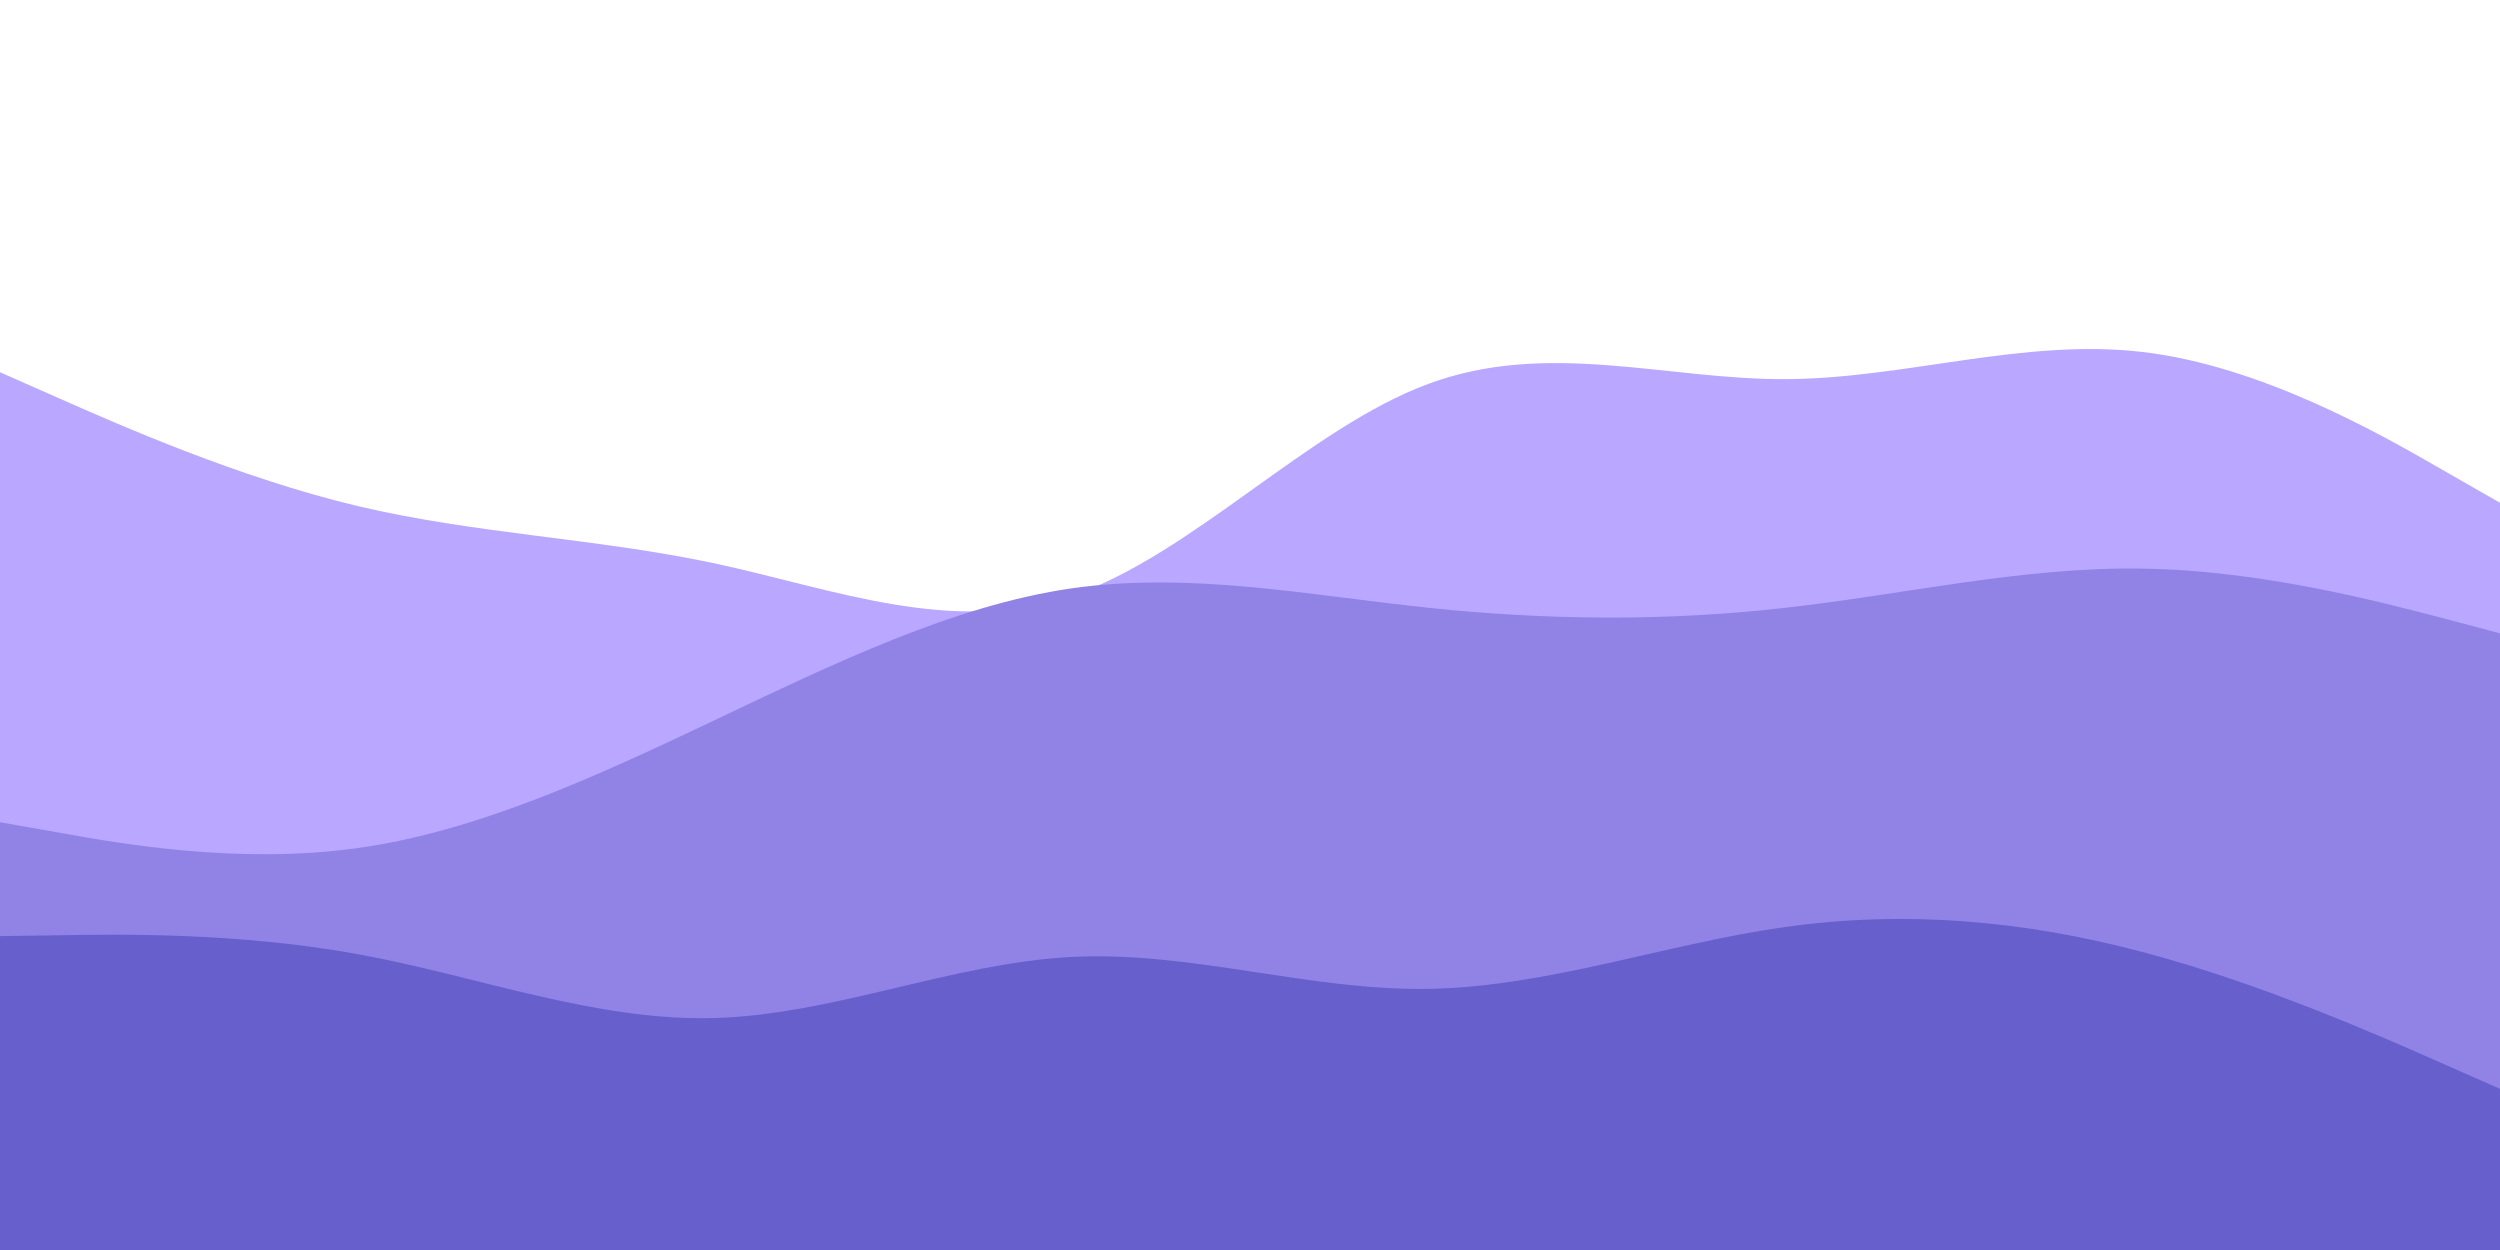
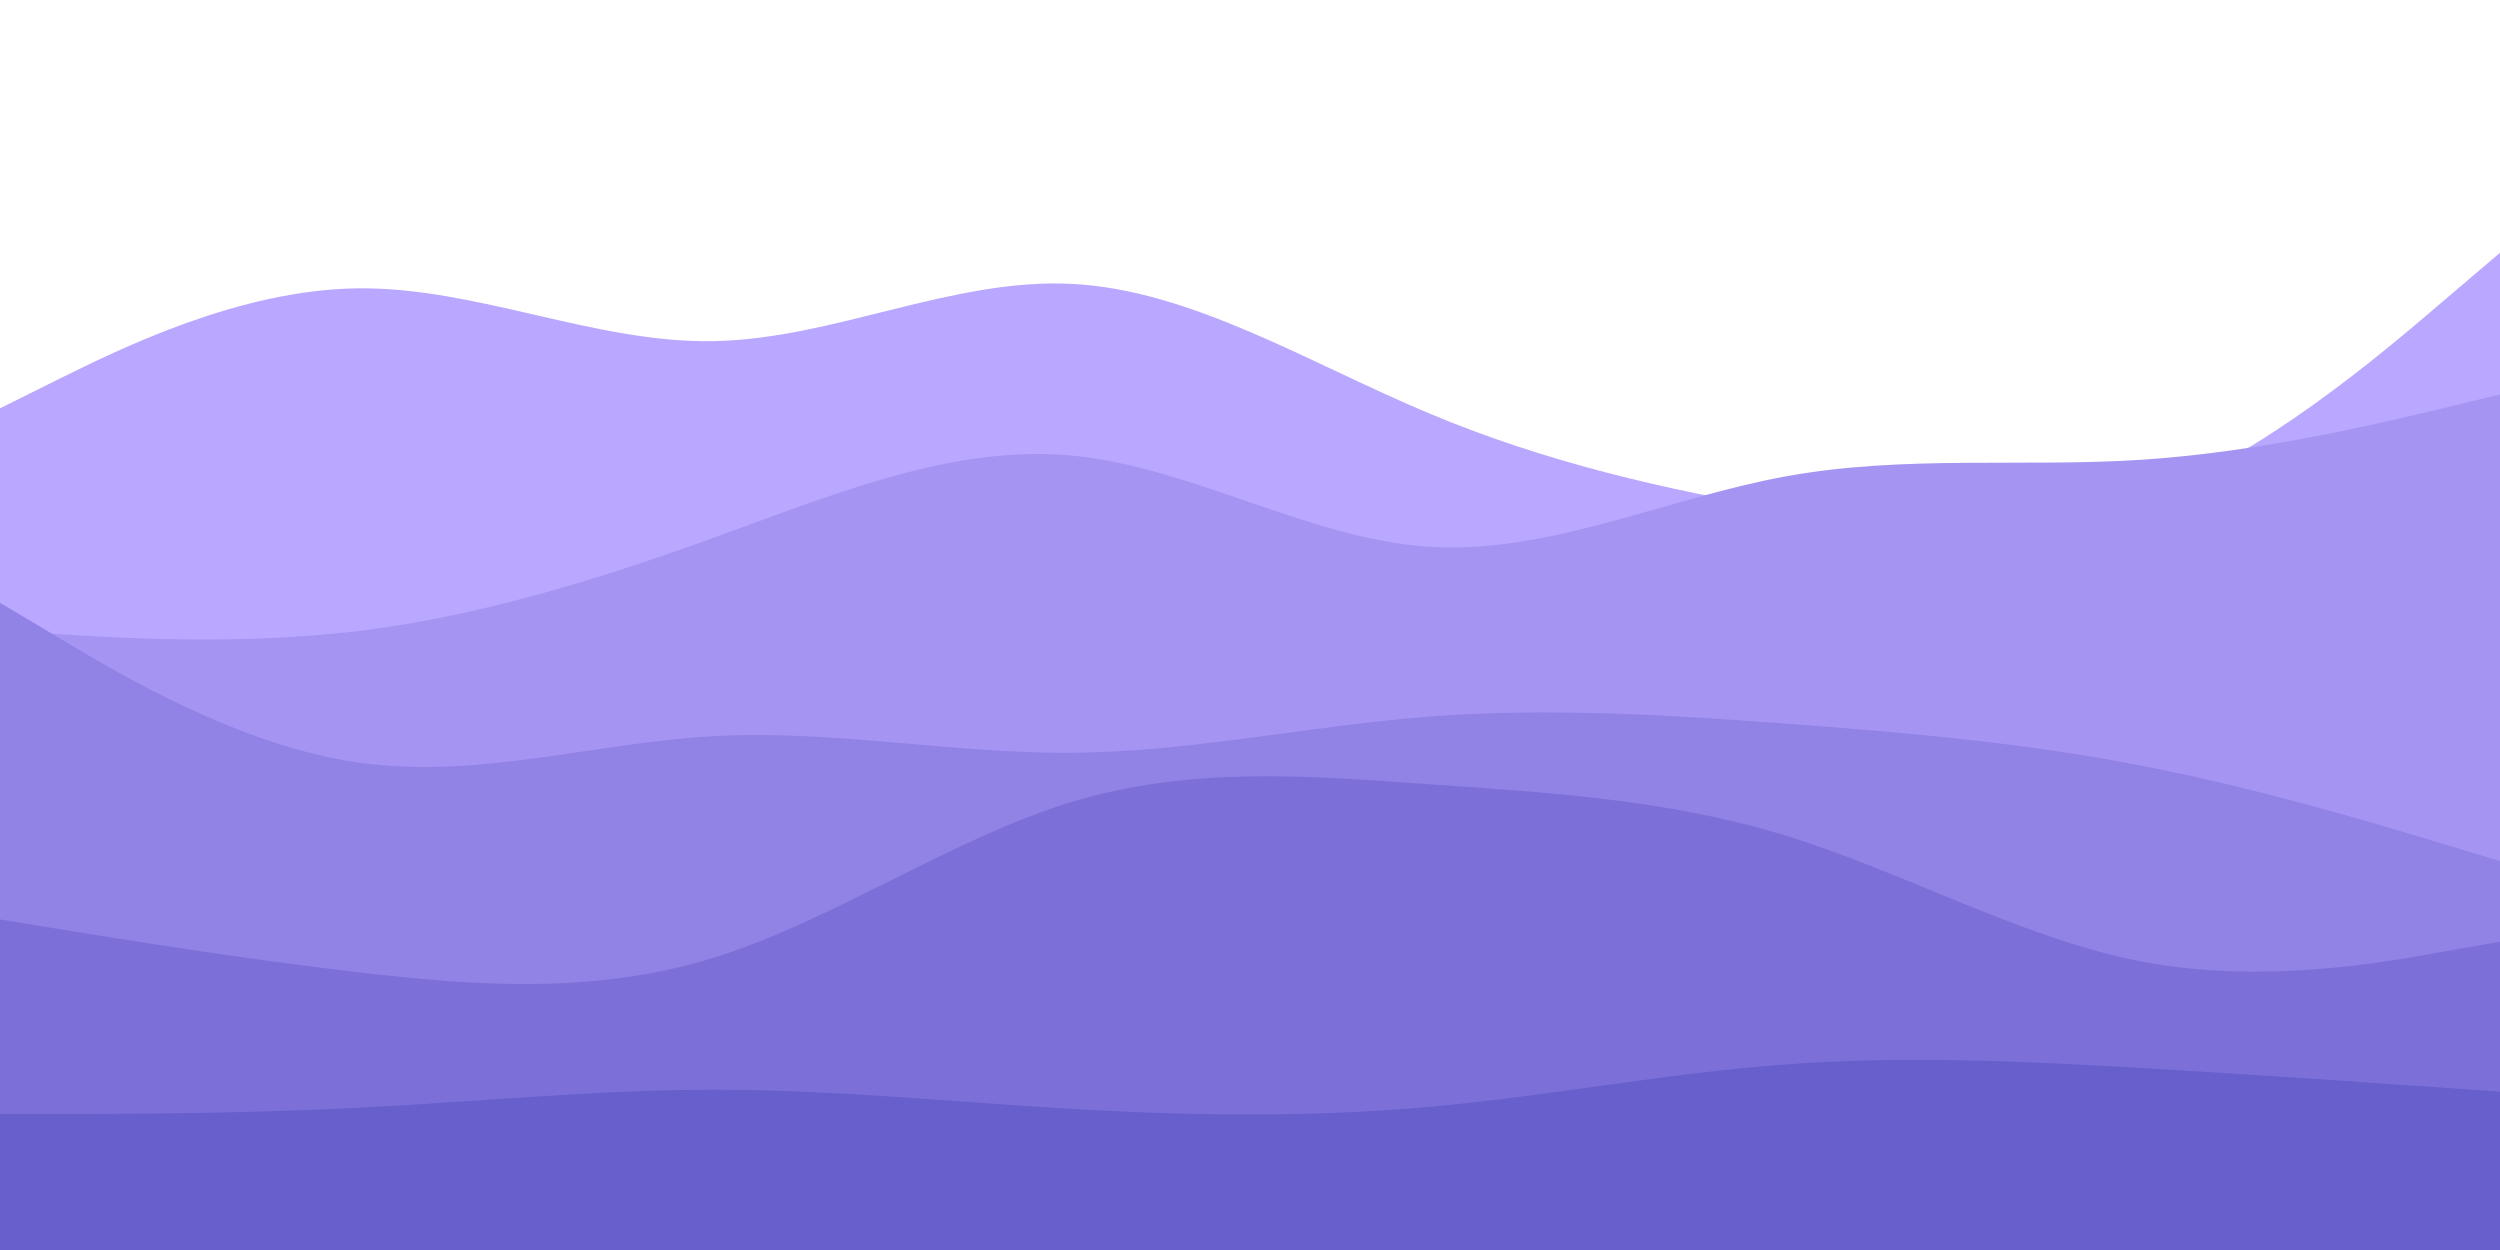
<svg xmlns="http://www.w3.org/2000/svg" id="visual" viewBox="0 0 900 450" width="900" height="450" version="1.1">
-   <path d="M0 134L21.5 143.5C43 153 86 172 128.8 182.2C171.7 192.3 214.3 193.7 257.2 202.8C300 212 343 229 385.8 214.5C428.7 200 471.3 154 514.2 138.2C557 122.3 600 136.7 642.8 136.5C685.7 136.3 728.3 121.7 771.2 126.7C814 131.7 857 156.3 878.5 168.7L900 181L900 451L878.5 451C857 451 814 451 771.2 451C728.3 451 685.7 451 642.8 451C600 451 557 451 514.2 451C471.3 451 428.7 451 385.8 451C343 451 300 451 257.2 451C214.3 451 171.7 451 128.8 451C86 451 43 451 21.5 451L0 451Z" fill="#baa7ff" />
-   <path d="M0 296L21.5 299.8C43 303.7 86 311.3 128.8 305.3C171.7 299.3 214.3 279.7 257.2 259.3C300 239 343 218 385.8 211.8C428.7 205.7 471.3 214.3 514.2 218.8C557 223.3 600 223.7 642.8 218.8C685.7 214 728.3 204 771.2 204.7C814 205.3 857 216.7 878.5 222.3L900 228L900 451L878.5 451C857 451 814 451 771.2 451C728.3 451 685.7 451 642.8 451C600 451 557 451 514.2 451C471.3 451 428.7 451 385.8 451C343 451 300 451 257.2 451C214.3 451 171.7 451 128.8 451C86 451 43 451 21.5 451L0 451Z" fill="#9182e5" />
-   <path d="M0 337L21.5 336.7C43 336.3 86 335.7 128.8 343.5C171.7 351.3 214.3 367.7 257.2 366.5C300 365.3 343 346.7 385.8 344.5C428.7 342.3 471.3 356.7 514.2 356C557 355.3 600 339.7 642.8 333.7C685.7 327.7 728.3 331.3 771.2 342.7C814 354 857 373 878.5 382.5L900 392L900 451L878.5 451C857 451 814 451 771.2 451C728.3 451 685.7 451 642.8 451C600 451 557 451 514.2 451C471.3 451 428.7 451 385.8 451C343 451 300 451 257.2 451C214.3 451 171.7 451 128.8 451C86 451 43 451 21.5 451L0 451Z" fill="#665fcc" />
+   <path d="M0 147L21.5 136.3C43 125.7 86 104.3 128.8 103.8C171.7 103.3 214.3 123.7 257.2 122.8C300 122 343 100 385.8 102.2C428.7 104.3 471.3 130.7 514.2 148.7C557 166.7 600 176.3 642.8 183.7C685.7 191 728.3 196 771.2 180.2C814 164.3 857 127.7 878.5 109.3L900 91L900 451L878.5 451C857 451 814 451 771.2 451C728.3 451 685.7 451 642.8 451C600 451 557 451 514.2 451C471.3 451 428.7 451 385.8 451C343 451 300 451 257.2 451C214.3 451 171.7 451 128.8 451C86 451 43 451 21.5 451L0 451Z" fill="#baa7ff" />
+   <path d="M0 227L21.5 228.3C43 229.7 86 232.3 128.8 227.2C171.7 222 214.3 209 257.2 193.5C300 178 343 160 385.8 164C428.7 168 471.3 194 514.2 196.8C557 199.7 600 179.3 642.8 171.5C685.7 163.7 728.3 168.3 771.2 165.5C814 162.7 857 152.3 878.5 147.2L900 142L900 451L878.5 451C857 451 814 451 771.2 451C728.3 451 685.7 451 642.8 451C600 451 557 451 514.2 451C471.3 451 428.7 451 385.8 451C343 451 300 451 257.2 451C214.3 451 171.7 451 128.8 451C86 451 43 451 21.5 451L0 451Z" fill="#a694f2" />
+   <path d="M0 217L21.5 229.8C43 242.7 86 268.3 128.8 274.5C171.7 280.7 214.3 267.3 257.2 265C300 262.7 343 271.3 385.8 271C428.7 270.7 471.3 261.3 514.2 258C557 254.7 600 257.3 642.8 260.5C685.7 263.7 728.3 267.3 771.2 275.7C814 284 857 297 878.5 303.5L900 310L900 451L878.5 451C857 451 814 451 771.2 451C728.3 451 685.7 451 642.8 451C600 451 557 451 514.2 451C471.3 451 428.7 451 385.8 451C343 451 300 451 257.2 451C214.3 451 171.7 451 128.8 451C86 451 43 451 21.5 451L0 451Z" fill="#9182e5" />
+   <path d="M0 331L21.5 334.5C43 338 86 345 128.8 350C171.7 355 214.3 358 257.2 344.7C300 331.3 343 301.7 385.8 288.7C428.7 275.7 471.3 279.3 514.2 282.3C557 285.3 600 287.7 642.8 300.8C685.7 314 728.3 338 771.2 346.2C814 354.3 857 346.7 878.5 342.8L900 339L900 451L878.5 451C857 451 814 451 771.2 451C728.3 451 685.7 451 642.8 451C600 451 557 451 514.2 451C471.3 451 428.7 451 385.8 451C343 451 300 451 257.2 451C214.3 451 171.7 451 128.8 451C86 451 43 451 21.5 451L0 451Z" fill="#7c70d8" />
+   <path d="M0 401L21.5 401C43 401 86 401 128.8 398.8C171.7 396.7 214.3 392.3 257.2 392.3C300 392.3 343 396.7 385.8 399.2C428.7 401.7 471.3 402.3 514.2 398.5C557 394.7 600 386.3 642.8 383.2C685.7 380 728.3 382 771.2 384.5C814 387 857 390 878.5 391.5L900 393L900 451L878.5 451C857 451 814 451 771.2 451C728.3 451 685.7 451 642.8 451C600 451 557 451 514.2 451C471.3 451 428.7 451 385.8 451C343 451 300 451 257.2 451C214.3 451 171.7 451 128.8 451C86 451 43 451 21.5 451L0 451Z" fill="#665fcc" />
</svg>
